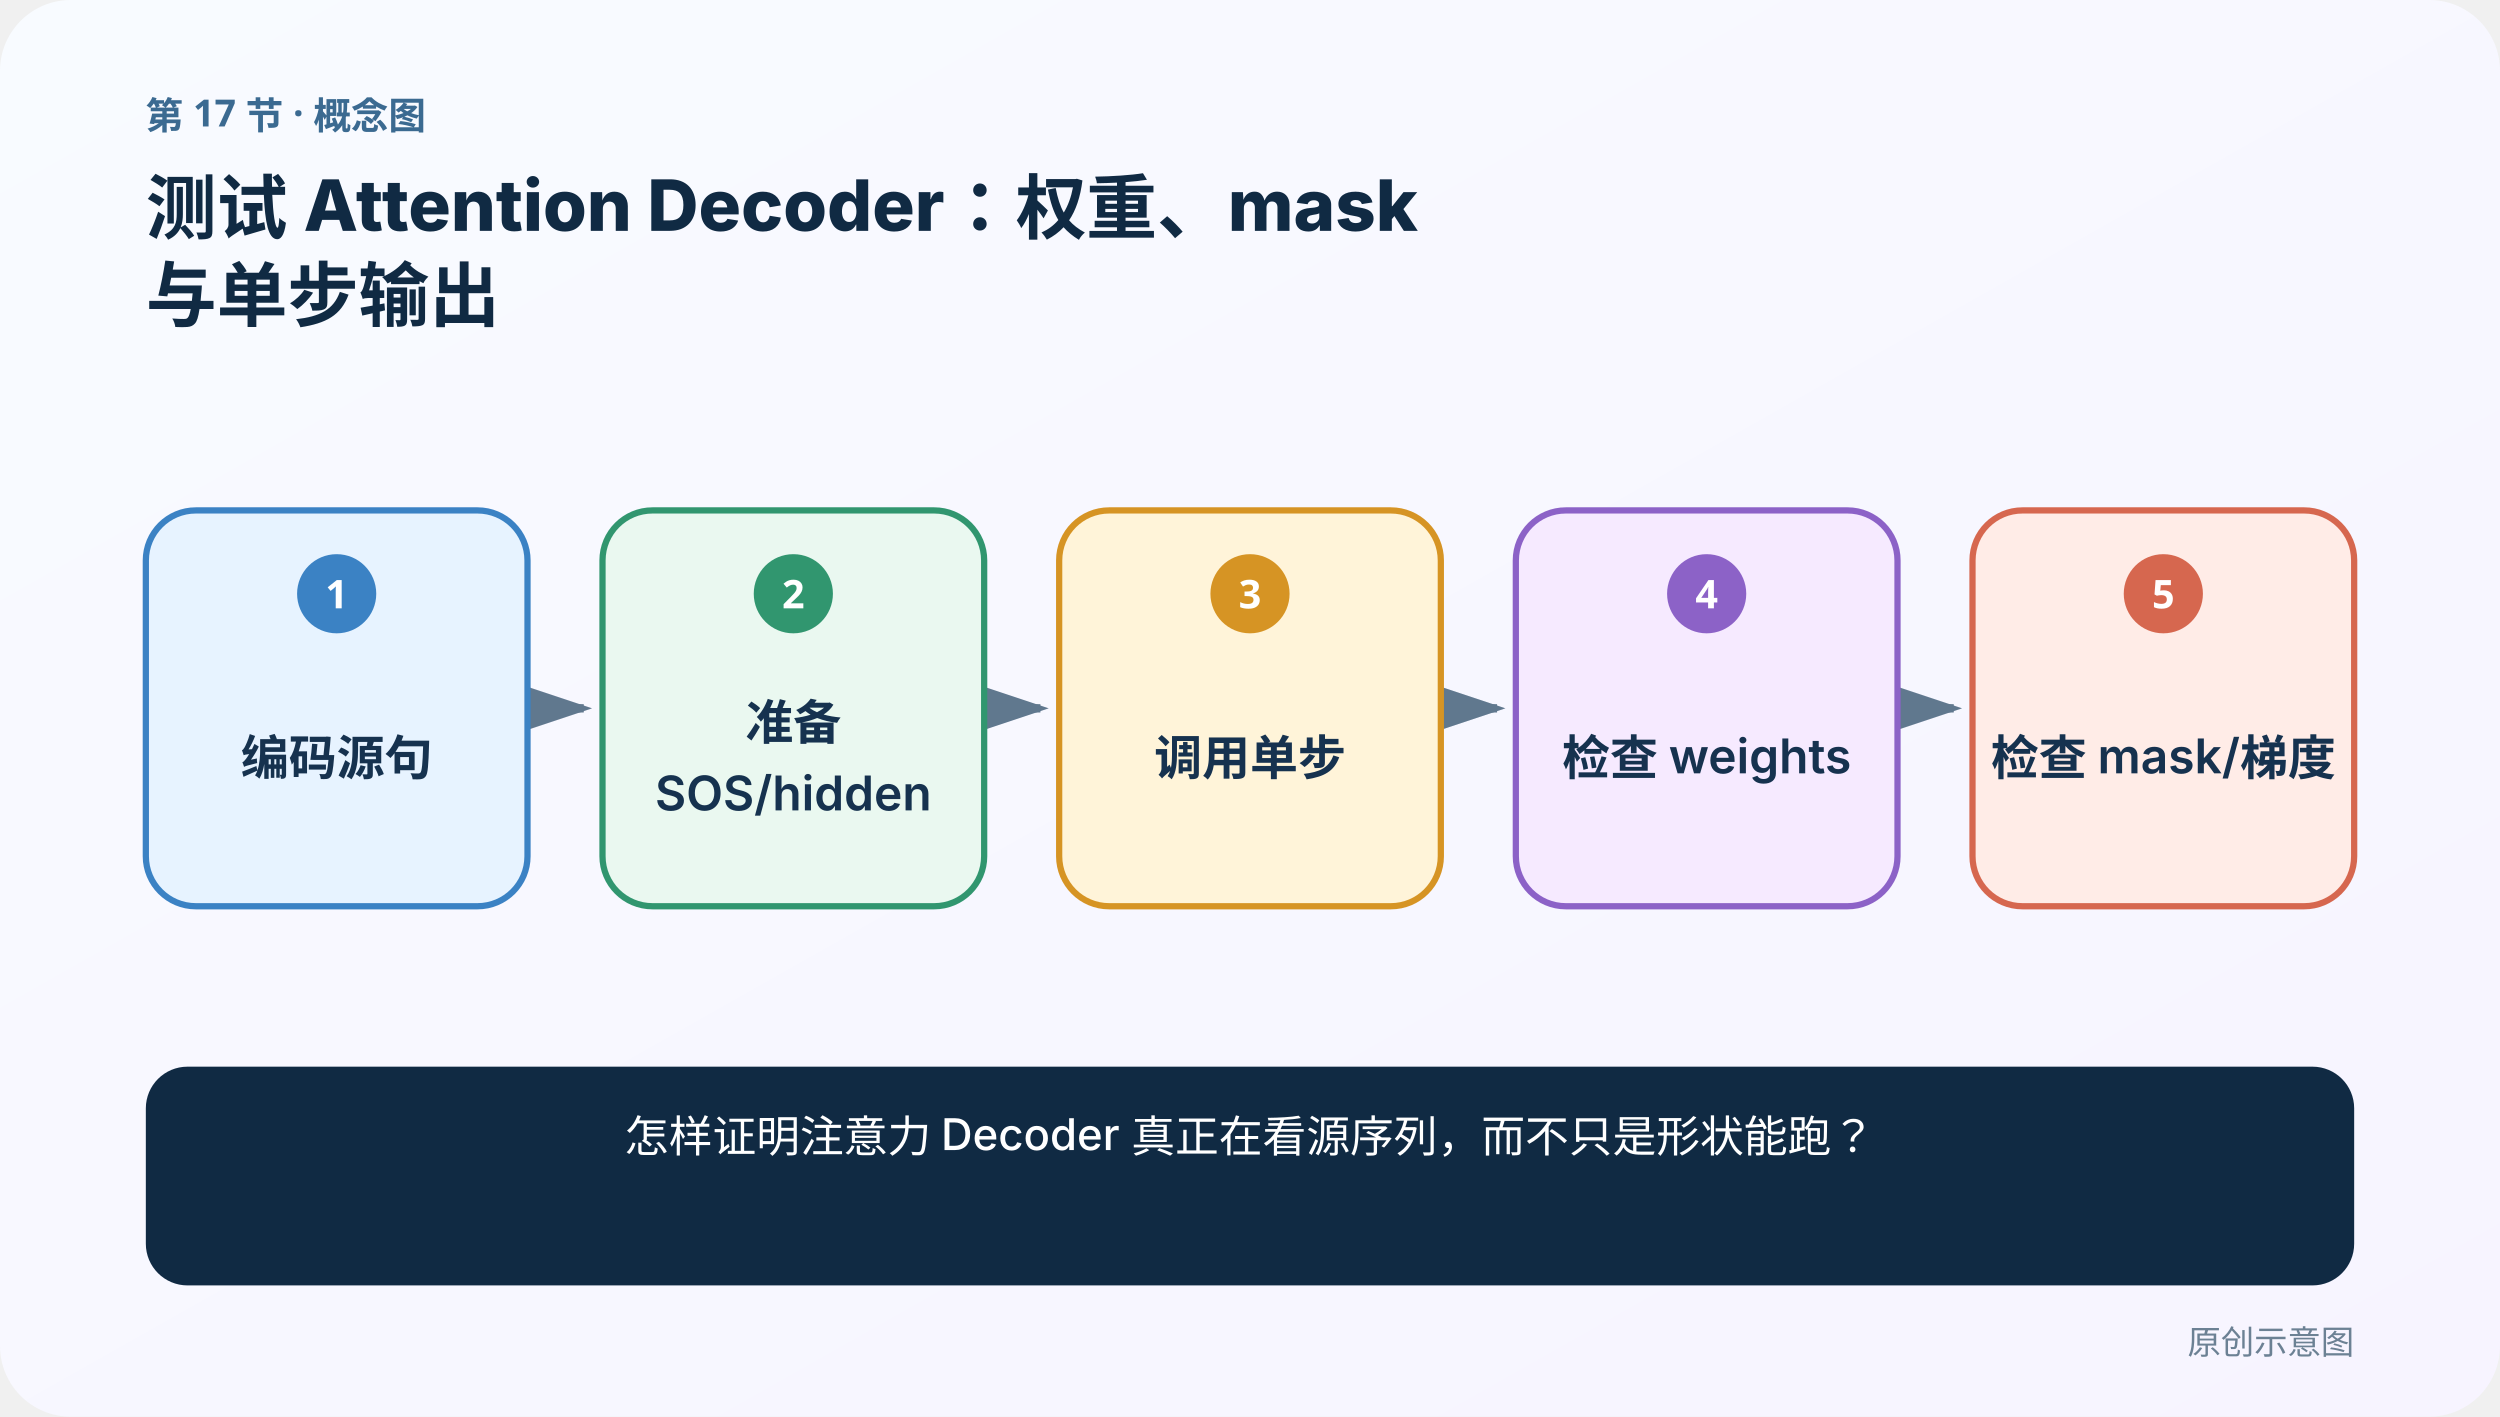
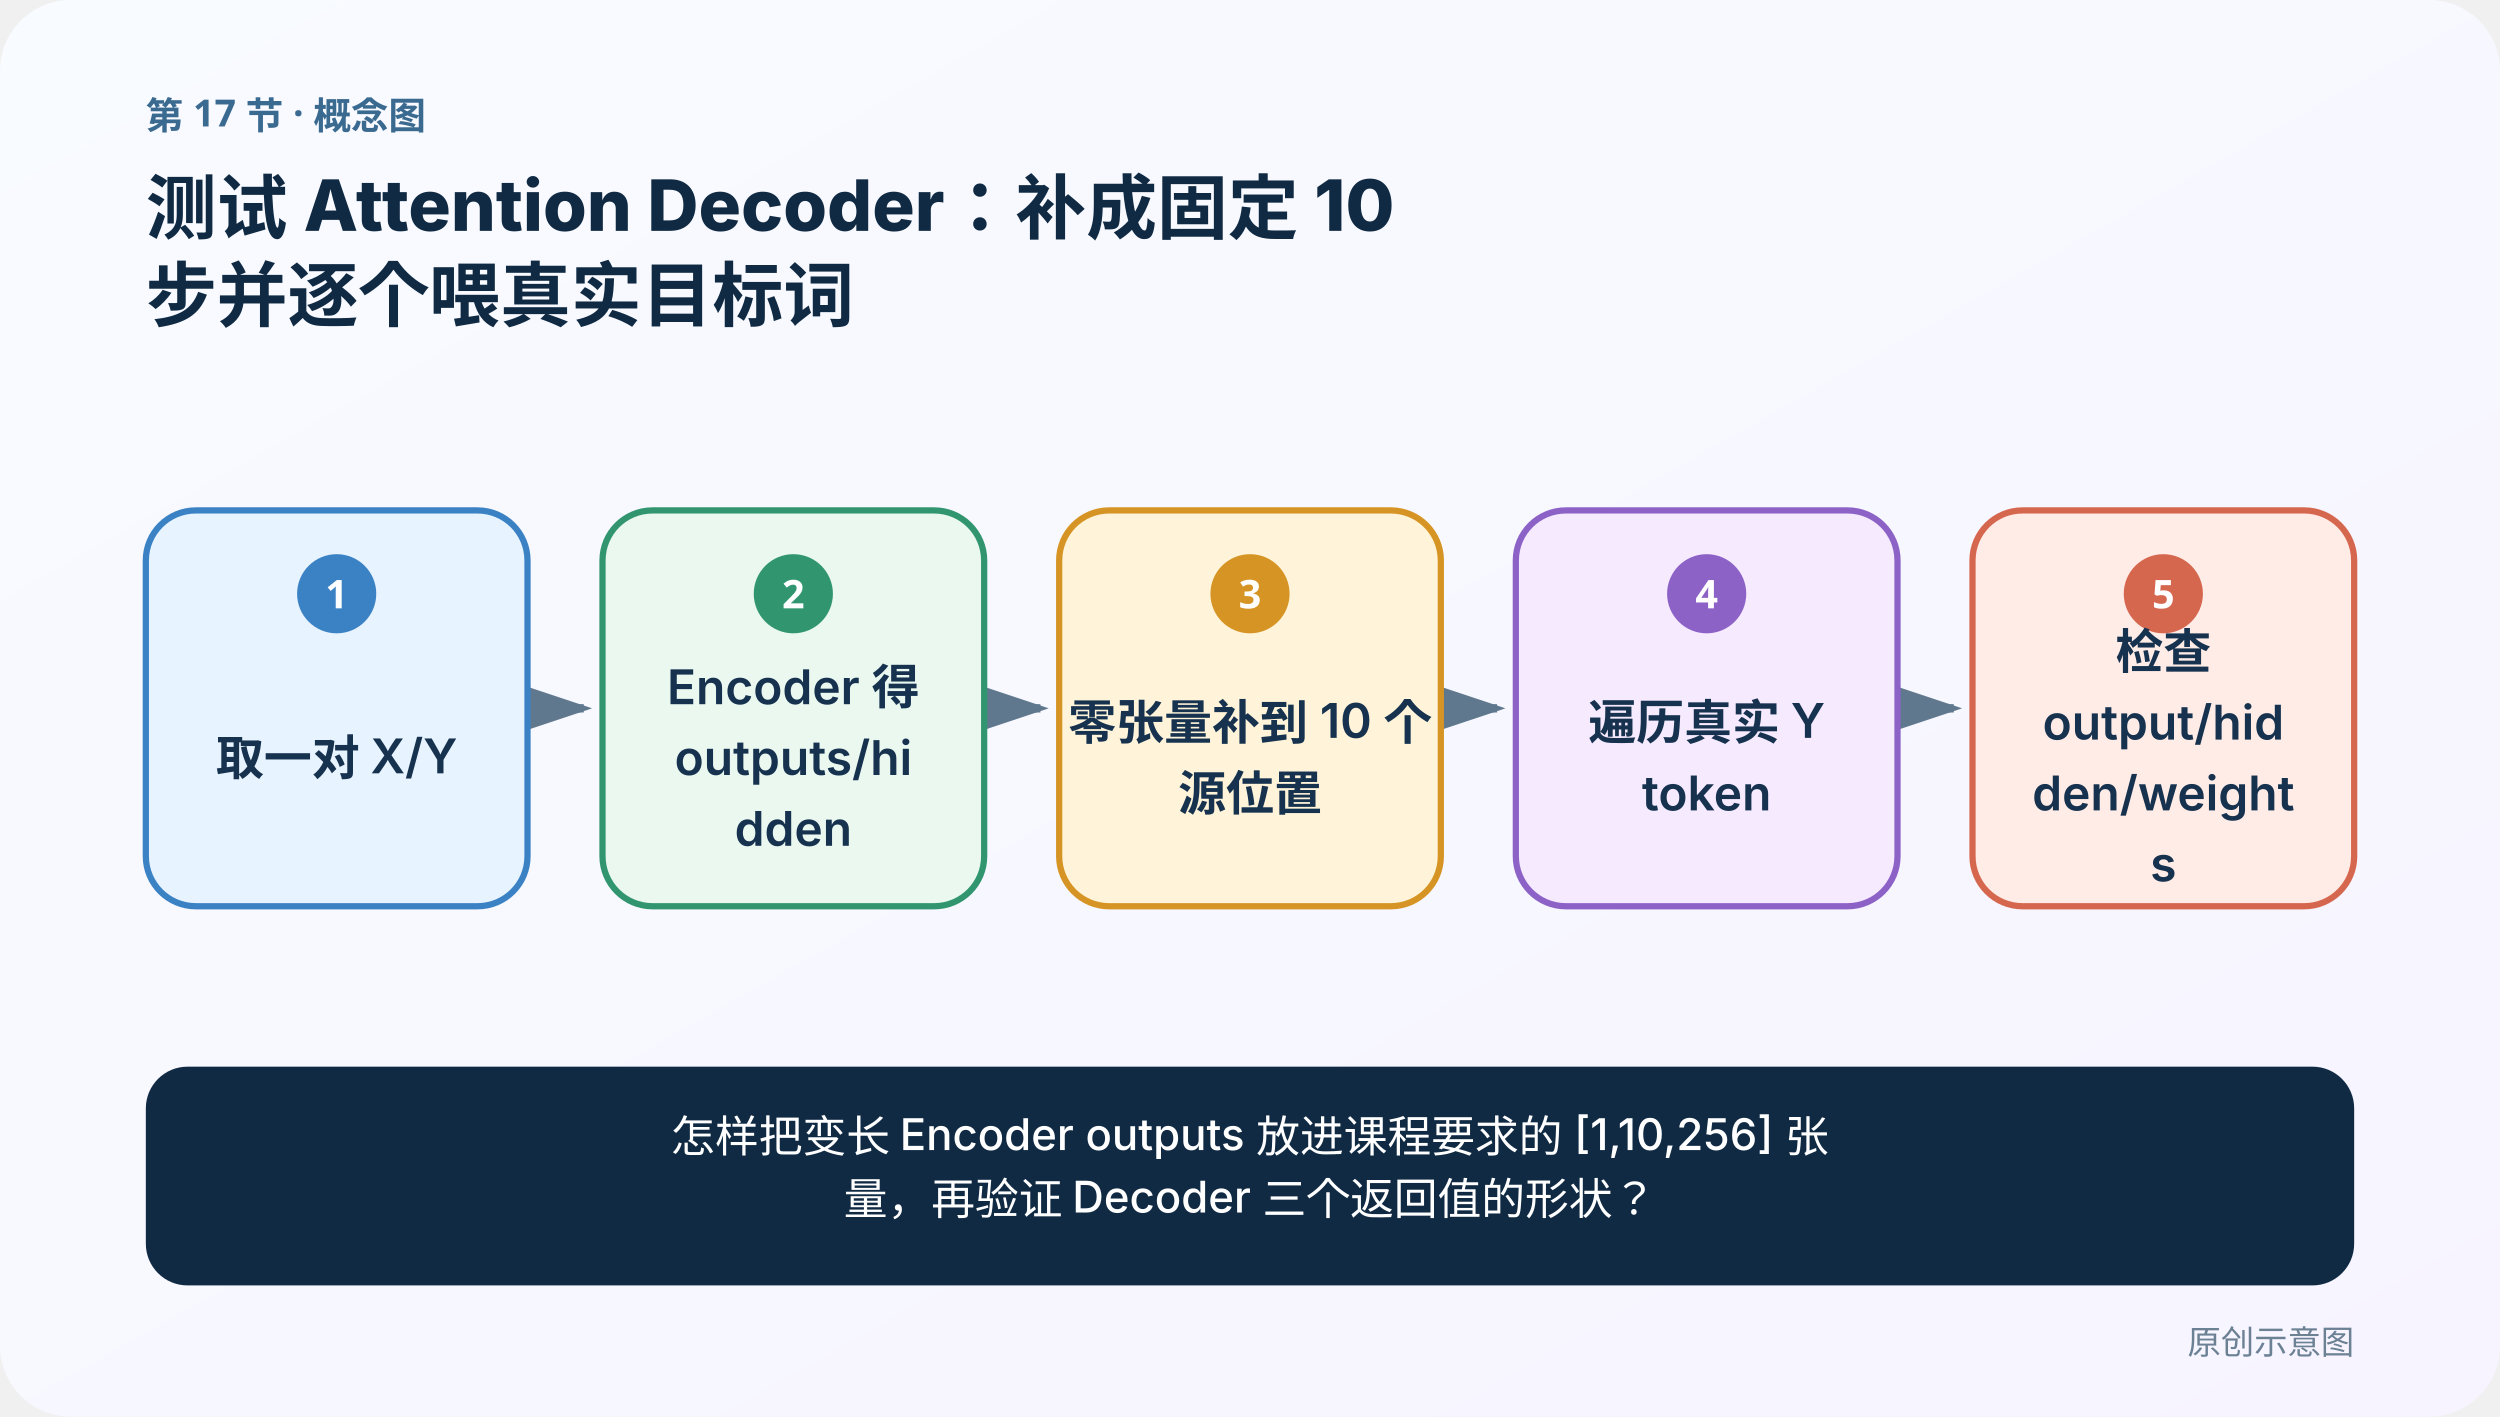
<svg xmlns="http://www.w3.org/2000/svg" width="1200" height="680" viewBox="0 0 1200 680" role="img" aria-labelledby="title desc">
  <defs>
    <linearGradient id="bg" x1="0" y1="0" x2="1" y2="1">
      <stop stop-color="#F8FBFF" />
      <stop offset="1" stop-color="#F7F4FF" />
    </linearGradient>
    <marker id="arrow" markerWidth="10" markerHeight="10" refX="8" refY="3" orient="auto">
      <path d="M0,0 L0,6 L9,3 z" fill="#60788E" />
    </marker>
  </defs>
  <rect width="1200" height="680" rx="34" fill="url(#bg)" />
  <text x="70" y="62" font-family="sans-serif" font-size="18" font-weight="700" fill="#3B6A91">第 17 节 · 概念图</text>
-   <text x="70" y="112" text-anchor="start" font-family="-apple-system,BlinkMacSystemFont,'PingFang SC','Microsoft YaHei',sans-serif" font-size="34" font-weight="760" fill="#102A43">测试 Attention Decoder：权重、mask</text>
-   <text x="70" y="154" text-anchor="start" font-family="-apple-system,BlinkMacSystemFont,'PingFang SC','Microsoft YaHei',sans-serif" font-size="34" font-weight="760" fill="#102A43">与单步输出</text>
+   <text x="70" y="112" text-anchor="start" font-family="-apple-system,BlinkMacSystemFont,'PingFang SC','Microsoft YaHei',sans-serif" font-size="34" font-weight="760" fill="#102A43">测试 Attention Decoder：补成固定 10</text>
+   <text x="70" y="154" text-anchor="start" font-family="-apple-system,BlinkMacSystemFont,'PingFang SC','Microsoft YaHei',sans-serif" font-size="34" font-weight="760" fill="#102A43">步并逐个喂真实目标词</text>
  <line x1="260.2" y1="340" x2="280.2" y2="340" stroke="#60788E" stroke-width="4" marker-end="url(#arrow)" />
  <line x1="479.4" y1="340" x2="499.4" y2="340" stroke="#60788E" stroke-width="4" marker-end="url(#arrow)" />
  <line x1="698.6" y1="340" x2="718.6" y2="340" stroke="#60788E" stroke-width="4" marker-end="url(#arrow)" />
  <line x1="917.8" y1="340" x2="937.8" y2="340" stroke="#60788E" stroke-width="4" marker-end="url(#arrow)" />
  <g>
    <rect x="70" y="245" width="183.2" height="190" rx="24" fill="#E7F3FF" stroke="#3B82C4" stroke-width="3" />
    <circle cx="161.6" cy="285" r="19" fill="#3B82C4" />
    <text x="161.6" y="292" text-anchor="middle" font-family="sans-serif" font-size="19" font-weight="700" fill="white">1</text>
-     <text x="161.6" y="372" text-anchor="middle" font-family="-apple-system,BlinkMacSystemFont,'PingFang SC','Microsoft YaHei',sans-serif" font-size="23" font-weight="600" fill="#16324F">编码源句</text>
+     <text x="161.6" y="372" text-anchor="middle" font-family="-apple-system,BlinkMacSystemFont,'PingFang SC','Microsoft YaHei',sans-serif" font-size="23" font-weight="600" fill="#16324F">取一对 X/Y</text>
  </g>
  <g>
    <rect x="289.2" y="245" width="183.2" height="190" rx="24" fill="#EAF8F0" stroke="#31966F" stroke-width="3" />
    <circle cx="380.8" cy="285" r="19" fill="#31966F" />
    <text x="380.8" y="292" text-anchor="middle" font-family="sans-serif" font-size="19" font-weight="700" fill="white">2</text>
-     <text x="380.8" y="355" text-anchor="middle" font-family="-apple-system,BlinkMacSystemFont,'PingFang SC','Microsoft YaHei',sans-serif" font-size="23" font-weight="600" fill="#16324F">准备</text>
-     <text x="380.8" y="389" text-anchor="middle" font-family="-apple-system,BlinkMacSystemFont,'PingFang SC','Microsoft YaHei',sans-serif" font-size="23" font-weight="600" fill="#16324F">SOS/hidden</text>
+     <text x="380.8" y="338" text-anchor="middle" font-family="-apple-system,BlinkMacSystemFont,'PingFang SC','Microsoft YaHei',sans-serif" font-size="23" font-weight="600" fill="#16324F">Encoder 得</text>
+     <text x="380.8" y="372" text-anchor="middle" font-family="-apple-system,BlinkMacSystemFont,'PingFang SC','Microsoft YaHei',sans-serif" font-size="23" font-weight="600" fill="#16324F">outputs/hi</text>
+     <text x="380.8" y="406" text-anchor="middle" font-family="-apple-system,BlinkMacSystemFont,'PingFang SC','Microsoft YaHei',sans-serif" font-size="23" font-weight="600" fill="#16324F">dden</text>
  </g>
  <g>
    <rect x="508.4" y="245" width="183.2" height="190" rx="24" fill="#FFF4D9" stroke="#D69424" stroke-width="3" />
    <circle cx="600" cy="285" r="19" fill="#D69424" />
    <text x="600" y="292" text-anchor="middle" font-family="sans-serif" font-size="19" font-weight="700" fill="white">3</text>
-     <text x="600" y="372" text-anchor="middle" font-family="-apple-system,BlinkMacSystemFont,'PingFang SC','Microsoft YaHei',sans-serif" font-size="23" font-weight="600" fill="#16324F">调用单步</text>
+     <text x="600" y="355" text-anchor="middle" font-family="-apple-system,BlinkMacSystemFont,'PingFang SC','Microsoft YaHei',sans-serif" font-size="23" font-weight="600" fill="#16324F">零张量补到 10 个</text>
+     <text x="600" y="389" text-anchor="middle" font-family="-apple-system,BlinkMacSystemFont,'PingFang SC','Microsoft YaHei',sans-serif" font-size="23" font-weight="600" fill="#16324F">源位置</text>
  </g>
  <g>
    <rect x="727.6" y="245" width="183.2" height="190" rx="24" fill="#F6EAFF" stroke="#8C62C7" stroke-width="3" />
    <circle cx="819.2" cy="285" r="19" fill="#8C62C7" />
    <text x="819.2" y="292" text-anchor="middle" font-family="sans-serif" font-size="19" font-weight="700" fill="white">4</text>
-     <text x="819.2" y="372" text-anchor="middle" font-family="-apple-system,BlinkMacSystemFont,'PingFang SC','Microsoft YaHei',sans-serif" font-size="23" font-weight="600" fill="#16324F">检查 weights</text>
+     <text x="819.2" y="355" text-anchor="middle" font-family="-apple-system,BlinkMacSystemFont,'PingFang SC','Microsoft YaHei',sans-serif" font-size="23" font-weight="600" fill="#16324F">遍历真实 Y</text>
+     <text x="819.2" y="389" text-anchor="middle" font-family="-apple-system,BlinkMacSystemFont,'PingFang SC','Microsoft YaHei',sans-serif" font-size="23" font-weight="600" fill="#16324F">token</text>
  </g>
  <g>
    <rect x="946.8" y="245" width="183.2" height="190" rx="24" fill="#FFECE7" stroke="#D6674F" stroke-width="3" />
    <circle cx="1038.4" cy="285" r="19" fill="#D6674F" />
    <text x="1038.4" y="292" text-anchor="middle" font-family="sans-serif" font-size="19" font-weight="700" fill="white">5</text>
-     <text x="1038.4" y="372" text-anchor="middle" font-family="-apple-system,BlinkMacSystemFont,'PingFang SC','Microsoft YaHei',sans-serif" font-size="23" font-weight="600" fill="#16324F">检查 mask/梯度</text>
+     <text x="1038.4" y="321" text-anchor="middle" font-family="-apple-system,BlinkMacSystemFont,'PingFang SC','Microsoft YaHei',sans-serif" font-size="23" font-weight="600" fill="#16324F">检查</text>
+     <text x="1038.4" y="355" text-anchor="middle" font-family="-apple-system,BlinkMacSystemFont,'PingFang SC','Microsoft YaHei',sans-serif" font-size="23" font-weight="600" fill="#16324F">output/hid</text>
+     <text x="1038.4" y="389" text-anchor="middle" font-family="-apple-system,BlinkMacSystemFont,'PingFang SC','Microsoft YaHei',sans-serif" font-size="23" font-weight="600" fill="#16324F">den/weight</text>
+     <text x="1038.4" y="423" text-anchor="middle" font-family="-apple-system,BlinkMacSystemFont,'PingFang SC','Microsoft YaHei',sans-serif" font-size="23" font-weight="600" fill="#16324F">s</text>
  </g>
  <rect x="70" y="512" width="1060" height="105" rx="20" fill="#102A43" />
-   <text x="600" y="553" text-anchor="middle" font-family="-apple-system,BlinkMacSystemFont,'PingFang SC','Microsoft YaHei',sans-serif" font-size="21" font-weight="500" fill="#FFFFFF">怎样证明注意力 Decoder 真正在看源序列，而不只是形状能跑？</text>
+   <text x="600" y="553" text-anchor="middle" font-family="-apple-system,BlinkMacSystemFont,'PingFang SC','Microsoft YaHei',sans-serif" font-size="21" font-weight="500" fill="#FFFFFF">怎样把变长 Encoder outputs 放进课程要求的 [1,10,256] 张</text>
+   <text x="600" y="583" text-anchor="middle" font-family="-apple-system,BlinkMacSystemFont,'PingFang SC','Microsoft YaHei',sans-serif" font-size="21" font-weight="500" fill="#FFFFFF">量，再验证 Decoder 三个返回值的形状？</text>
  <text x="1130" y="650" text-anchor="end" font-family="sans-serif" font-size="16" fill="#6C8194">原创示意图</text>
</svg>
